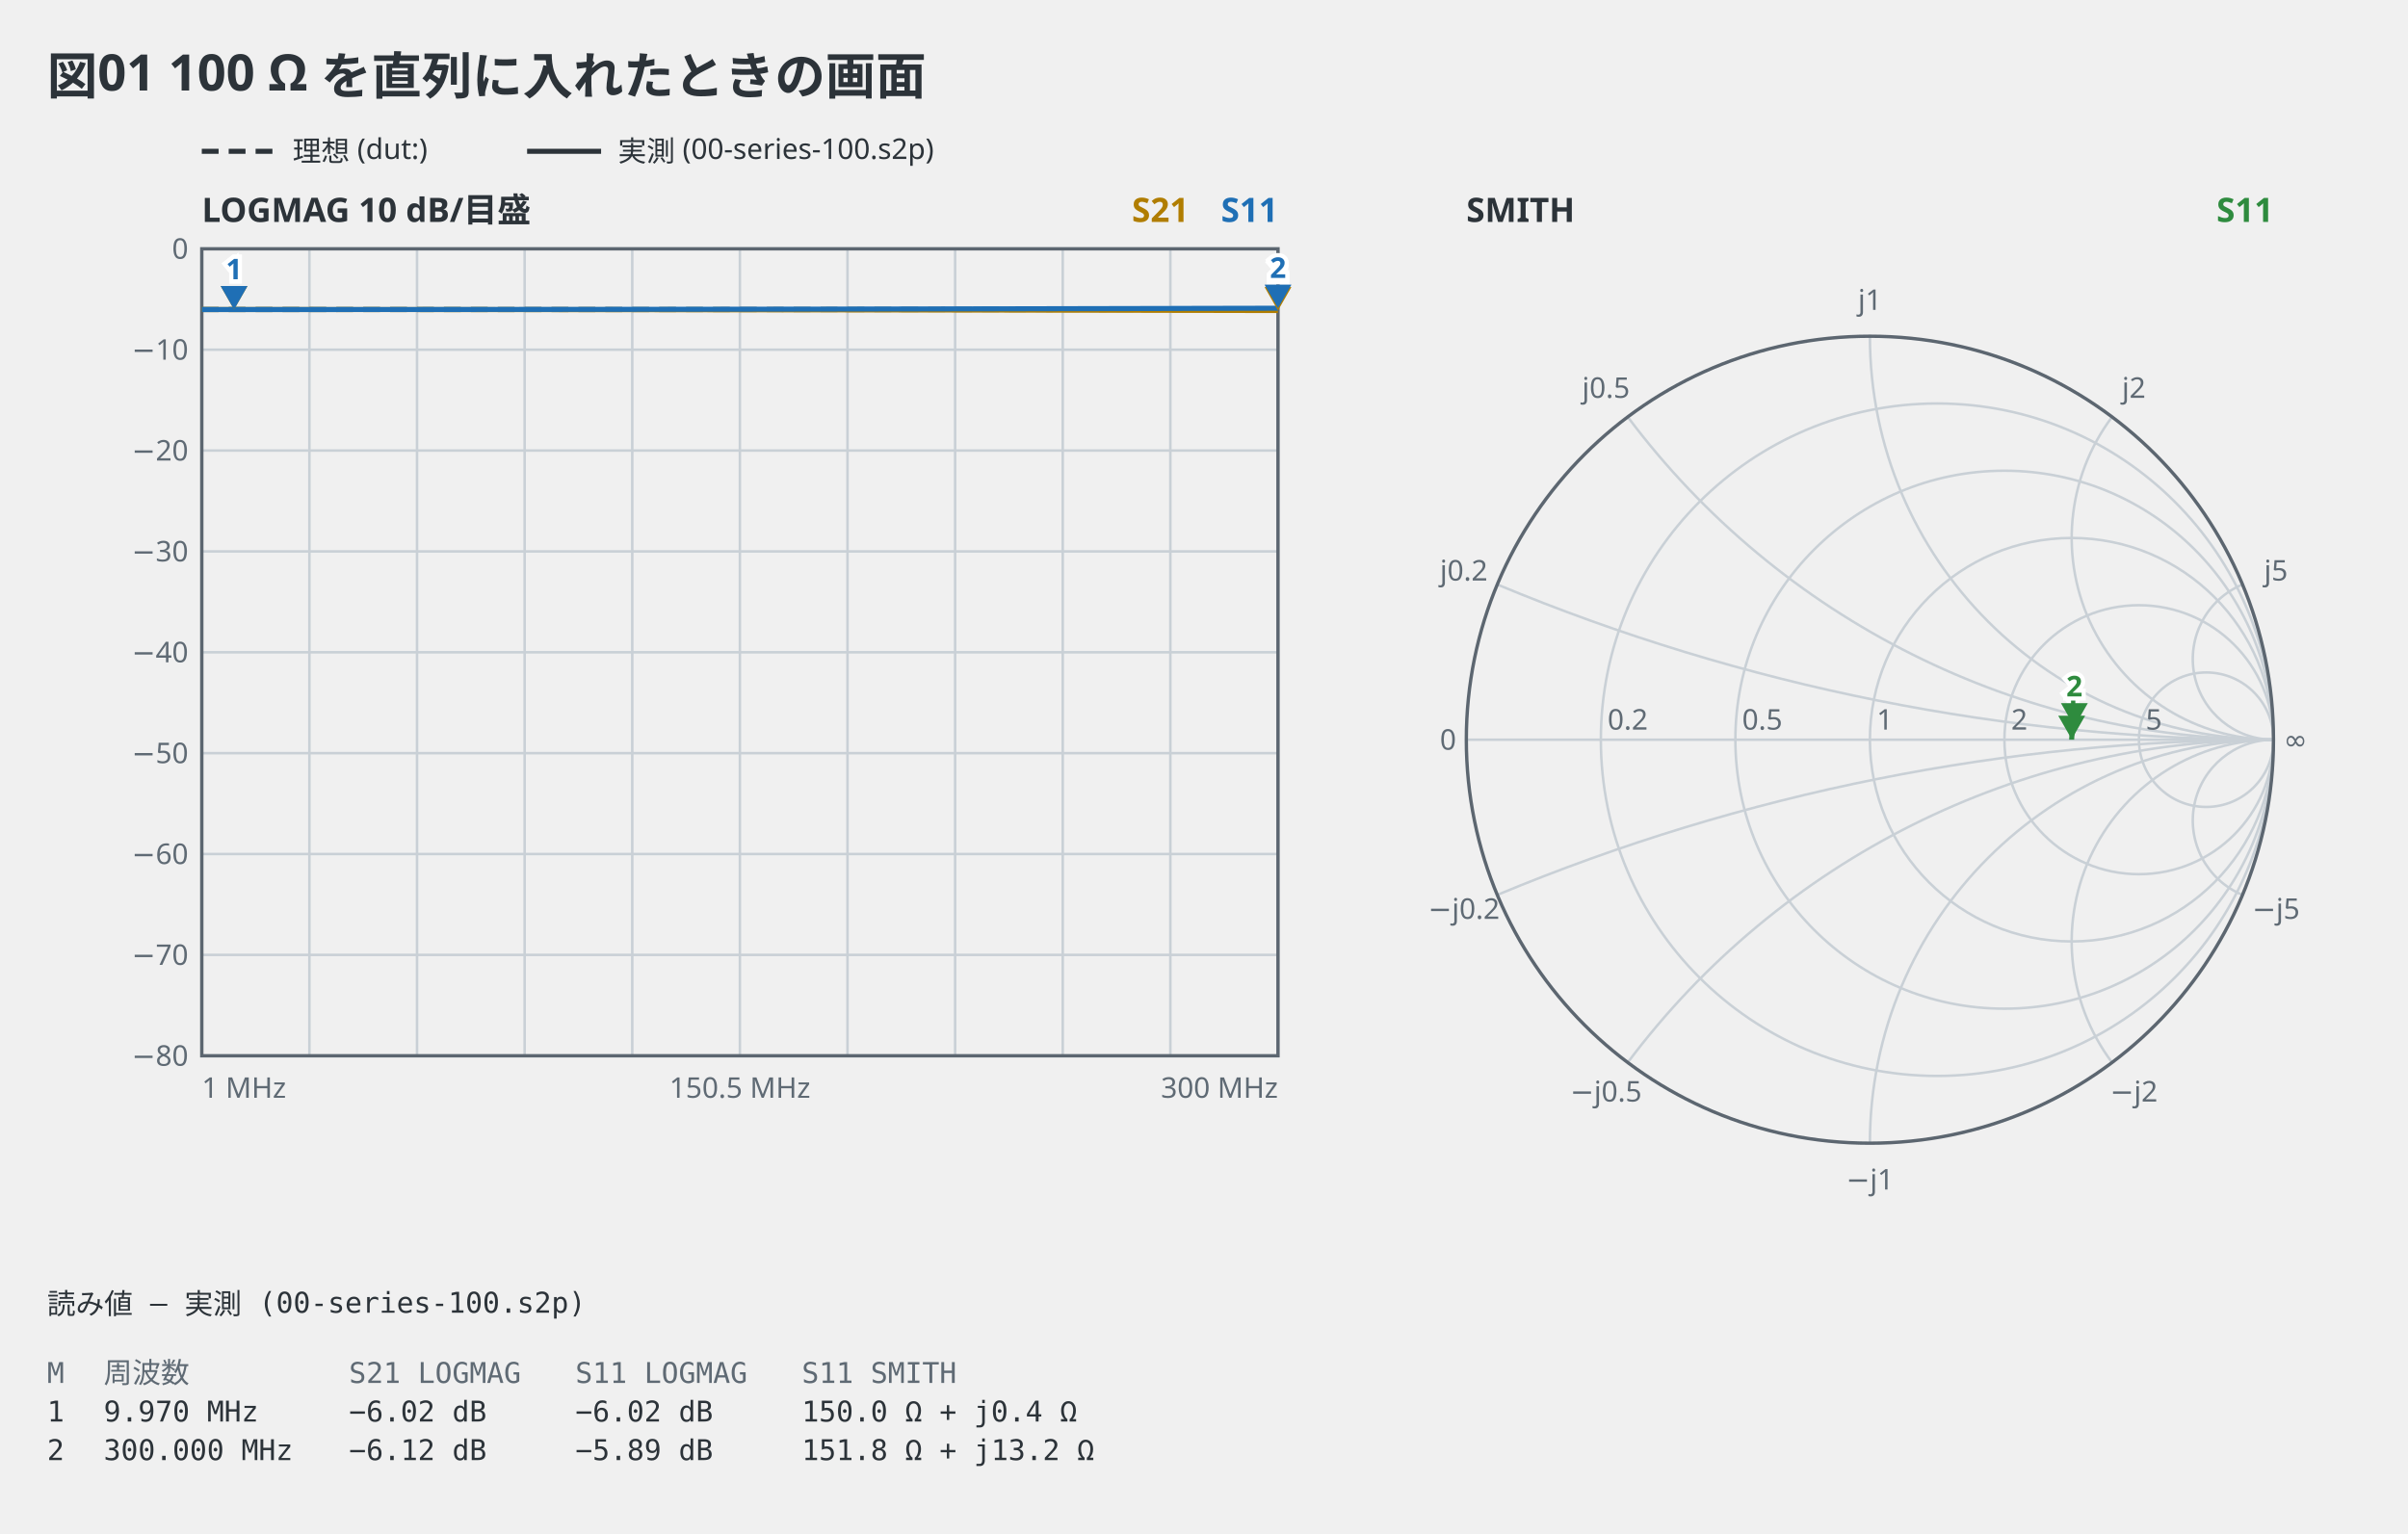
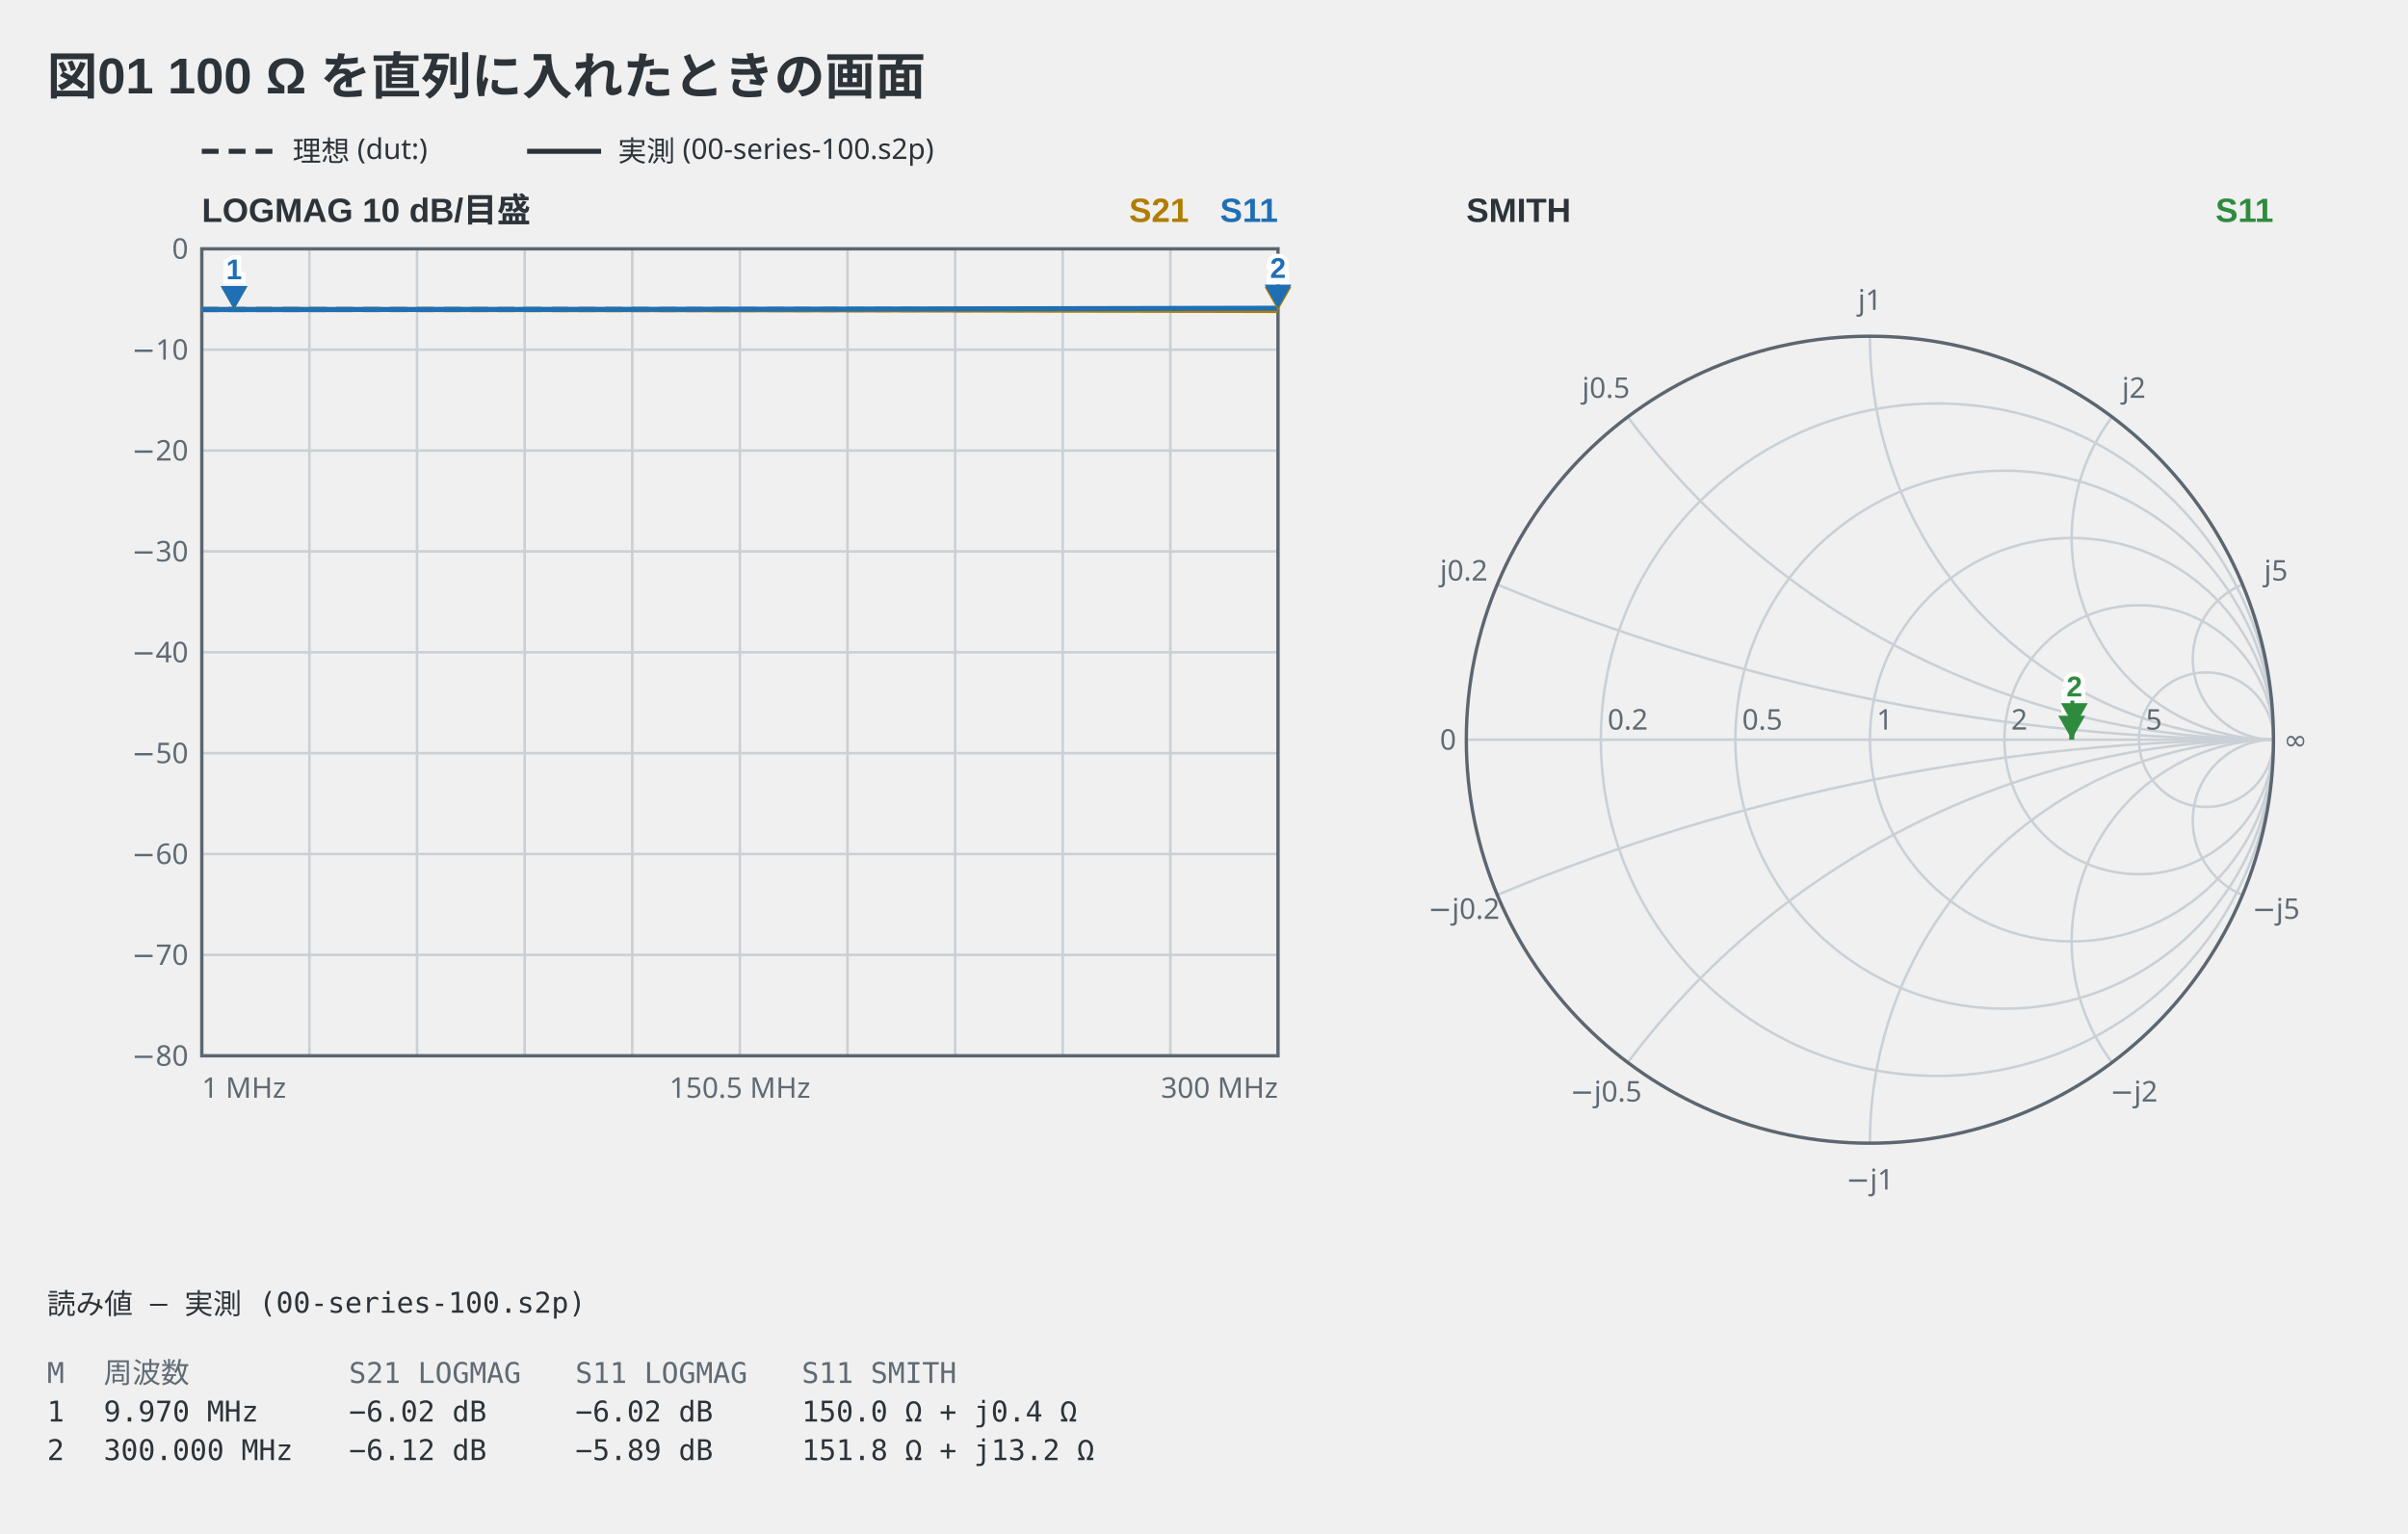
<svg xmlns="http://www.w3.org/2000/svg" viewBox="0 0 716 456" width="716" height="456" data-vna-fence="0.1.0" role="img">
-   <text x="14" y="28" text-anchor="start" font-family="ui-sans-serif, system-ui, sans-serif" fill="#2c3339" font-size="15" font-weight="600">図01 100 Ω を直列に入れたときの画面</text>
+   <text x="14" y="28" text-anchor="start" font-family="'Segoe UI', 'Helvetica Neue', Arial, 'Noto Sans', 'Hiragino Sans', 'Yu Gothic UI', 'Noto Sans CJK JP', sans-serif" fill="#2c3339" font-size="15" font-weight="600">図01 100 Ω を直列に入れたときの画面</text>
  <line x1="60" y1="45" x2="82" y2="45" stroke="#2c3339" stroke-width="1.5" stroke-dasharray="5 3" />
  <text x="87" y="47.98" text-anchor="start" font-family="ui-sans-serif, system-ui, sans-serif" fill="#2c3339" font-size="8.5">理想 (dut:)</text>
  <line x1="156.73" y1="45" x2="178.73" y2="45" stroke="#2c3339" stroke-width="1.5" />
  <text x="183.73" y="47.98" text-anchor="start" font-family="ui-sans-serif, system-ui, sans-serif" fill="#2c3339" font-size="8.5">実測 (00-series-100.s2p)</text>
-   <text x="60" y="66" text-anchor="start" font-family="ui-sans-serif, system-ui, sans-serif" fill="#2c3339" font-size="10" font-weight="600">LOGMAG  10 dB/目盛</text>
-   <text x="380" y="66" text-anchor="end" font-family="ui-sans-serif, system-ui, sans-serif" fill="#1f6fb5" font-size="10" font-weight="600">S11</text>
-   <text x="353.5" y="66" text-anchor="end" font-family="ui-sans-serif, system-ui, sans-serif" fill="#b07d00" font-size="10" font-weight="600">S21</text>
+   <text x="60" y="66" text-anchor="start" font-family="'Segoe UI', 'Helvetica Neue', Arial, 'Noto Sans', 'Hiragino Sans', 'Yu Gothic UI', 'Noto Sans CJK JP', sans-serif" fill="#2c3339" font-size="10" font-weight="600">LOGMAG  10 dB/目盛</text>
+   <text x="380" y="66" text-anchor="end" font-family="'Segoe UI', 'Helvetica Neue', Arial, 'Noto Sans', 'Hiragino Sans', 'Yu Gothic UI', 'Noto Sans CJK JP', sans-serif" fill="#1f6fb5" font-size="10" font-weight="600">S11</text>
+   <text x="353.5" y="66" text-anchor="end" font-family="'Segoe UI', 'Helvetica Neue', Arial, 'Noto Sans', 'Hiragino Sans', 'Yu Gothic UI', 'Noto Sans CJK JP', sans-serif" fill="#b07d00" font-size="10" font-weight="600">S21</text>
  <line x1="92" y1="74" x2="92" y2="314" stroke="#c9d0d6" stroke-width="0.75" />
  <line x1="124" y1="74" x2="124" y2="314" stroke="#c9d0d6" stroke-width="0.75" />
  <line x1="156" y1="74" x2="156" y2="314" stroke="#c9d0d6" stroke-width="0.75" />
  <line x1="188" y1="74" x2="188" y2="314" stroke="#c9d0d6" stroke-width="0.75" />
  <line x1="220" y1="74" x2="220" y2="314" stroke="#c9d0d6" stroke-width="0.75" />
  <line x1="252" y1="74" x2="252" y2="314" stroke="#c9d0d6" stroke-width="0.75" />
  <line x1="284" y1="74" x2="284" y2="314" stroke="#c9d0d6" stroke-width="0.75" />
  <line x1="316" y1="74" x2="316" y2="314" stroke="#c9d0d6" stroke-width="0.75" />
  <line x1="348" y1="74" x2="348" y2="314" stroke="#c9d0d6" stroke-width="0.75" />
  <text x="56" y="316.98" text-anchor="end" font-family="ui-sans-serif, system-ui, sans-serif" fill="#5f6a74" font-size="8.5">−80</text>
  <line x1="60" y1="284" x2="380" y2="284" stroke="#c9d0d6" stroke-width="0.75" />
  <text x="56" y="286.98" text-anchor="end" font-family="ui-sans-serif, system-ui, sans-serif" fill="#5f6a74" font-size="8.5">−70</text>
  <line x1="60" y1="254" x2="380" y2="254" stroke="#c9d0d6" stroke-width="0.75" />
  <text x="56" y="256.98" text-anchor="end" font-family="ui-sans-serif, system-ui, sans-serif" fill="#5f6a74" font-size="8.5">−60</text>
  <line x1="60" y1="224" x2="380" y2="224" stroke="#c9d0d6" stroke-width="0.75" />
  <text x="56" y="226.98" text-anchor="end" font-family="ui-sans-serif, system-ui, sans-serif" fill="#5f6a74" font-size="8.5">−50</text>
  <line x1="60" y1="194" x2="380" y2="194" stroke="#c9d0d6" stroke-width="0.75" />
  <text x="56" y="196.98" text-anchor="end" font-family="ui-sans-serif, system-ui, sans-serif" fill="#5f6a74" font-size="8.5">−40</text>
  <line x1="60" y1="164" x2="380" y2="164" stroke="#c9d0d6" stroke-width="0.75" />
  <text x="56" y="166.98" text-anchor="end" font-family="ui-sans-serif, system-ui, sans-serif" fill="#5f6a74" font-size="8.5">−30</text>
  <line x1="60" y1="134" x2="380" y2="134" stroke="#c9d0d6" stroke-width="0.75" />
  <text x="56" y="136.98" text-anchor="end" font-family="ui-sans-serif, system-ui, sans-serif" fill="#5f6a74" font-size="8.5">−20</text>
  <line x1="60" y1="104" x2="380" y2="104" stroke="#c9d0d6" stroke-width="0.75" />
  <text x="56" y="106.98" text-anchor="end" font-family="ui-sans-serif, system-ui, sans-serif" fill="#5f6a74" font-size="8.5">−10</text>
  <text x="56" y="76.97" text-anchor="end" font-family="ui-sans-serif, system-ui, sans-serif" fill="#5f6a74" font-size="8.5">0</text>
  <rect x="60" y="74" width="320" height="240" fill="none" stroke="#5c6670" stroke-width="1" />
  <polyline points="60,92.06 63.2,92.06 66.4,92.06 69.6,92.06 72.8,92.06 76,92.06 79.2,92.06 82.4,92.06 85.6,92.06 88.8,92.06 92,92.06 95.2,92.06 98.4,92.06 101.6,92.06 104.8,92.06 108,92.06 111.2,92.06 114.4,92.06 117.6,92.06 120.8,92.06 124,92.06 127.2,92.06 130.4,92.06 133.6,92.06 136.8,92.06 140,92.06 143.2,92.06 146.4,92.06 149.6,92.06 152.8,92.06 156,92.06 159.2,92.06 162.4,92.06 165.6,92.06 168.8,92.06 172,92.06 175.2,92.06 178.4,92.06 181.6,92.06 184.8,92.06 188,92.06 191.2,92.06 194.4,92.06 197.6,92.06 200.8,92.06 204,92.06 207.2,92.06 210.4,92.06 213.6,92.06 216.8,92.06 220,92.06 223.2,92.06 226.4,92.06 229.6,92.06 232.8,92.06 236,92.06 239.2,92.06 242.4,92.06 245.6,92.06 248.8,92.06 252,92.06 255.2,92.06 258.4,92.06 261.6,92.06 264.8,92.06 268,92.06 271.2,92.06 274.4,92.06 277.6,92.06 280.8,92.06 284,92.06 287.2,92.06 290.4,92.06 293.6,92.06 296.8,92.06 300,92.06 303.2,92.06 306.4,92.06 309.6,92.06 312.8,92.06 316,92.06 319.2,92.06 322.4,92.06 325.6,92.06 328.8,92.06 332,92.06 335.2,92.06 338.4,92.06 341.6,92.06 344.8,92.06 348,92.06 351.2,92.06 354.4,92.06 357.6,92.06 360.8,92.06 364,92.06 367.2,92.06 370.4,92.06 373.6,92.06 376.8,92.06 380,92.06" fill="none" stroke="#b07d00" stroke-width="1.5" stroke-linejoin="round" stroke-dasharray="5 3" />
  <polyline points="60,92.06 63.2,92.06 66.4,92.06 69.6,92.06 72.8,92.06 76,92.06 79.2,92.06 82.4,92.06 85.6,92.06 88.8,92.06 92,92.06 95.2,92.06 98.4,92.06 101.6,92.06 104.8,92.06 108,92.06 111.2,92.06 114.4,92.06 117.6,92.06 120.8,92.06 124,92.06 127.2,92.06 130.4,92.06 133.6,92.06 136.8,92.06 140,92.06 143.2,92.06 146.4,92.06 149.6,92.06 152.8,92.06 156,92.06 159.2,92.06 162.4,92.06 165.6,92.06 168.8,92.06 172,92.06 175.2,92.06 178.4,92.06 181.6,92.06 184.8,92.06 188,92.06 191.2,92.06 194.4,92.06 197.6,92.06 200.8,92.06 204,92.06 207.2,92.06 210.4,92.06 213.6,92.06 216.8,92.06 220,92.06 223.2,92.06 226.4,92.06 229.6,92.06 232.8,92.06 236,92.06 239.2,92.06 242.4,92.06 245.6,92.06 248.8,92.06 252,92.06 255.2,92.06 258.4,92.06 261.6,92.06 264.8,92.06 268,92.06 271.2,92.06 274.4,92.06 277.6,92.06 280.8,92.06 284,92.06 287.2,92.06 290.4,92.06 293.6,92.06 296.8,92.06 300,92.06 303.2,92.06 306.4,92.06 309.6,92.06 312.8,92.06 316,92.06 319.2,92.06 322.4,92.06 325.6,92.06 328.8,92.06 332,92.06 335.2,92.06 338.4,92.06 341.6,92.06 344.8,92.06 348,92.06 351.2,92.06 354.4,92.06 357.6,92.06 360.8,92.06 364,92.06 367.2,92.06 370.4,92.06 373.6,92.06 376.8,92.06 380,92.06" fill="none" stroke="#1f6fb5" stroke-width="1.5" stroke-linejoin="round" stroke-dasharray="5 3" />
  <polyline points="60,92.06 63.2,92.06 66.4,92.06 69.6,92.06 72.8,92.06 76,92.06 79.2,92.06 82.4,92.06 85.6,92.06 88.8,92.06 92,92.06 95.2,92.07 98.4,92.07 101.6,92.07 104.8,92.07 108,92.07 111.2,92.07 114.4,92.07 117.6,92.07 120.8,92.07 124,92.07 127.2,92.08 130.4,92.08 133.6,92.08 136.8,92.08 140,92.08 143.2,92.08 146.4,92.08 149.6,92.09 152.8,92.09 156,92.09 159.2,92.09 162.4,92.09 165.6,92.09 168.8,92.1 172,92.1 175.2,92.1 178.4,92.1 181.6,92.1 184.8,92.11 188,92.11 191.2,92.11 194.4,92.11 197.6,92.12 200.8,92.12 204,92.12 207.2,92.12 210.4,92.13 213.6,92.13 216.8,92.13 220,92.14 223.2,92.14 226.4,92.14 229.6,92.14 232.8,92.15 236,92.15 239.2,92.15 242.4,92.16 245.6,92.16 248.8,92.16 252,92.17 255.2,92.17 258.4,92.17 261.6,92.18 264.8,92.18 268,92.19 271.2,92.19 274.4,92.19 277.6,92.2 280.8,92.2 284,92.21 287.2,92.21 290.4,92.21 293.6,92.22 296.8,92.22 300,92.23 303.2,92.23 306.4,92.24 309.6,92.24 312.8,92.25 316,92.25 319.2,92.25 322.4,92.26 325.6,92.26 328.8,92.27 332,92.27 335.2,92.28 338.4,92.28 341.6,92.29 344.8,92.29 348,92.3 351.2,92.31 354.4,92.31 357.6,92.32 360.8,92.32 364,92.33 367.2,92.33 370.4,92.34 373.6,92.34 376.8,92.35 380,92.36" fill="none" stroke="#b07d00" stroke-width="1.5" stroke-linejoin="round" />
  <polyline points="60,92.06 63.2,92.06 66.4,92.06 69.6,92.06 72.8,92.06 76,92.06 79.2,92.06 82.4,92.06 85.6,92.06 88.8,92.06 92,92.06 95.2,92.06 98.4,92.06 101.6,92.05 104.8,92.05 108,92.05 111.2,92.05 114.4,92.05 117.6,92.05 120.8,92.05 124,92.05 127.2,92.04 130.4,92.04 133.6,92.04 136.8,92.04 140,92.04 143.2,92.03 146.4,92.03 149.6,92.03 152.8,92.03 156,92.02 159.2,92.02 162.4,92.02 165.6,92.02 168.8,92.01 172,92.01 175.2,92.01 178.4,92.01 181.6,92 184.8,92 188,92 191.2,91.99 194.4,91.99 197.6,91.99 200.8,91.98 204,91.98 207.2,91.98 210.4,91.97 213.6,91.97 216.8,91.96 220,91.96 223.2,91.96 226.4,91.95 229.6,91.95 232.8,91.94 236,91.94 239.2,91.93 242.4,91.93 245.6,91.93 248.8,91.92 252,91.92 255.2,91.91 258.4,91.91 261.6,91.9 264.8,91.9 268,91.89 271.2,91.89 274.4,91.88 277.6,91.88 280.8,91.87 284,91.86 287.2,91.86 290.4,91.85 293.6,91.85 296.8,91.84 300,91.84 303.2,91.83 306.4,91.82 309.6,91.82 312.8,91.81 316,91.8 319.2,91.8 322.4,91.79 325.6,91.79 328.8,91.78 332,91.77 335.2,91.77 338.4,91.76 341.6,91.75 344.8,91.75 348,91.74 351.2,91.73 354.4,91.72 357.6,91.72 360.8,91.71 364,91.7 367.2,91.69 370.4,91.69 373.6,91.68 376.8,91.67 380,91.66" fill="none" stroke="#1f6fb5" stroke-width="1.5" stroke-linejoin="round" />
  <path d="M69.6,92.06 L65.6,85.06 L73.6,85.06 Z" fill="#b07d00" />
-   <text x="69.6" y="83.06" text-anchor="middle" font-family="ui-sans-serif, system-ui, sans-serif" stroke="#ffffff" stroke-width="2.5" paint-order="stroke" fill="#b07d00" font-size="8.5" font-weight="600">1</text>
+   <text x="69.6" y="83.06" text-anchor="middle" font-family="'Segoe UI', 'Helvetica Neue', Arial, 'Noto Sans', 'Hiragino Sans', 'Yu Gothic UI', 'Noto Sans CJK JP', sans-serif" stroke="#ffffff" stroke-width="2.5" paint-order="stroke" fill="#b07d00" font-size="8.5" font-weight="600">1</text>
  <path d="M380,92.36 L376,85.36 L384,85.36 Z" fill="#b07d00" />
-   <text x="380" y="83.36" text-anchor="middle" font-family="ui-sans-serif, system-ui, sans-serif" stroke="#ffffff" stroke-width="2.5" paint-order="stroke" fill="#b07d00" font-size="8.5" font-weight="600">2</text>
+   <text x="380" y="83.36" text-anchor="middle" font-family="'Segoe UI', 'Helvetica Neue', Arial, 'Noto Sans', 'Hiragino Sans', 'Yu Gothic UI', 'Noto Sans CJK JP', sans-serif" stroke="#ffffff" stroke-width="2.5" paint-order="stroke" fill="#b07d00" font-size="8.5" font-weight="600">2</text>
  <path d="M69.6,92.06 L65.6,85.06 L73.6,85.06 Z" fill="#1f6fb5" />
-   <text x="69.6" y="83.06" text-anchor="middle" font-family="ui-sans-serif, system-ui, sans-serif" stroke="#ffffff" stroke-width="2.5" paint-order="stroke" fill="#1f6fb5" font-size="8.5" font-weight="600">1</text>
+   <text x="69.6" y="83.06" text-anchor="middle" font-family="'Segoe UI', 'Helvetica Neue', Arial, 'Noto Sans', 'Hiragino Sans', 'Yu Gothic UI', 'Noto Sans CJK JP', sans-serif" stroke="#ffffff" stroke-width="2.5" paint-order="stroke" fill="#1f6fb5" font-size="8.5" font-weight="600">1</text>
  <path d="M380,91.66 L376,84.66 L384,84.66 Z" fill="#1f6fb5" />
-   <text x="380" y="82.66" text-anchor="middle" font-family="ui-sans-serif, system-ui, sans-serif" stroke="#ffffff" stroke-width="2.5" paint-order="stroke" fill="#1f6fb5" font-size="8.5" font-weight="600">2</text>
+   <text x="380" y="82.66" text-anchor="middle" font-family="'Segoe UI', 'Helvetica Neue', Arial, 'Noto Sans', 'Hiragino Sans', 'Yu Gothic UI', 'Noto Sans CJK JP', sans-serif" stroke="#ffffff" stroke-width="2.5" paint-order="stroke" fill="#1f6fb5" font-size="8.5" font-weight="600">2</text>
  <text x="60" y="326.5" text-anchor="start" font-family="ui-sans-serif, system-ui, sans-serif" fill="#5f6a74" font-size="8.5">1 MHz</text>
  <text x="220" y="326.5" text-anchor="middle" font-family="ui-sans-serif, system-ui, sans-serif" fill="#5f6a74" font-size="8.5">150.5 MHz</text>
  <text x="380" y="326.5" text-anchor="end" font-family="ui-sans-serif, system-ui, sans-serif" fill="#5f6a74" font-size="8.5">300 MHz</text>
-   <text x="436" y="66" text-anchor="start" font-family="ui-sans-serif, system-ui, sans-serif" fill="#2c3339" font-size="10" font-weight="600">SMITH</text>
-   <text x="676" y="66" text-anchor="end" font-family="ui-sans-serif, system-ui, sans-serif" fill="#2e8b3e" font-size="10" font-weight="600">S11</text>
+   <text x="436" y="66" text-anchor="start" font-family="'Segoe UI', 'Helvetica Neue', Arial, 'Noto Sans', 'Hiragino Sans', 'Yu Gothic UI', 'Noto Sans CJK JP', sans-serif" fill="#2c3339" font-size="10" font-weight="600">SMITH</text>
+   <text x="676" y="66" text-anchor="end" font-family="'Segoe UI', 'Helvetica Neue', Arial, 'Noto Sans', 'Hiragino Sans', 'Yu Gothic UI', 'Noto Sans CJK JP', sans-serif" fill="#2e8b3e" font-size="10" font-weight="600">S11</text>
  <circle cx="576" cy="220" r="100" fill="none" stroke="#c9d0d6" stroke-width="0.75" />
  <circle cx="596" cy="220" r="80" fill="none" stroke="#c9d0d6" stroke-width="0.75" />
  <circle cx="616" cy="220" r="60" fill="none" stroke="#c9d0d6" stroke-width="0.75" />
  <circle cx="636" cy="220" r="40" fill="none" stroke="#c9d0d6" stroke-width="0.75" />
  <circle cx="656" cy="220" r="20" fill="none" stroke="#c9d0d6" stroke-width="0.75" />
  <path d="M676,220 A600,600 0 0 1 445.23,173.85" fill="none" stroke="#c9d0d6" stroke-width="0.75" />
  <path d="M676,220 A600,600 0 0 0 445.23,266.15" fill="none" stroke="#c9d0d6" stroke-width="0.75" />
  <path d="M676,220 A240,240 0 0 1 484,124" fill="none" stroke="#c9d0d6" stroke-width="0.75" />
  <path d="M676,220 A240,240 0 0 0 484,316" fill="none" stroke="#c9d0d6" stroke-width="0.75" />
  <path d="M676,220 A120,120 0 0 1 556,100" fill="none" stroke="#c9d0d6" stroke-width="0.75" />
  <path d="M676,220 A120,120 0 0 0 556,340" fill="none" stroke="#c9d0d6" stroke-width="0.75" />
  <path d="M676,220 A60,60 0 0 1 628,124" fill="none" stroke="#c9d0d6" stroke-width="0.75" />
  <path d="M676,220 A60,60 0 0 0 628,316" fill="none" stroke="#c9d0d6" stroke-width="0.75" />
  <path d="M676,220 A24,24 0 0 1 666.77,173.85" fill="none" stroke="#c9d0d6" stroke-width="0.75" />
  <path d="M676,220 A24,24 0 0 0 666.77,266.15" fill="none" stroke="#c9d0d6" stroke-width="0.75" />
  <line x1="436" y1="220" x2="676" y2="220" fill="none" stroke="#c9d0d6" stroke-width="0.75" />
  <circle cx="556" cy="220" r="120" fill="none" stroke="#5c6670" stroke-width="1" />
  <text x="478" y="217" text-anchor="start" font-family="ui-sans-serif, system-ui, sans-serif" fill="#5f6a74" font-size="8.5">0.2</text>
  <text x="518" y="217" text-anchor="start" font-family="ui-sans-serif, system-ui, sans-serif" fill="#5f6a74" font-size="8.5">0.5</text>
  <text x="558" y="217" text-anchor="start" font-family="ui-sans-serif, system-ui, sans-serif" fill="#5f6a74" font-size="8.5">1</text>
  <text x="598" y="217" text-anchor="start" font-family="ui-sans-serif, system-ui, sans-serif" fill="#5f6a74" font-size="8.5">2</text>
  <text x="638" y="217" text-anchor="start" font-family="ui-sans-serif, system-ui, sans-serif" fill="#5f6a74" font-size="8.5">5</text>
  <text x="435.26" y="172.67" text-anchor="middle" font-family="ui-sans-serif, system-ui, sans-serif" fill="#5f6a74" font-size="8.5">j0.2</text>
  <text x="435.26" y="273.28" text-anchor="middle" font-family="ui-sans-serif, system-ui, sans-serif" fill="#5f6a74" font-size="8.5">−j0.2</text>
  <text x="477.52" y="118.33" text-anchor="middle" font-family="ui-sans-serif, system-ui, sans-serif" fill="#5f6a74" font-size="8.5">j0.5</text>
  <text x="477.52" y="327.62" text-anchor="middle" font-family="ui-sans-serif, system-ui, sans-serif" fill="#5f6a74" font-size="8.5">−j0.5</text>
  <text x="556" y="92.17" text-anchor="middle" font-family="ui-sans-serif, system-ui, sans-serif" fill="#5f6a74" font-size="8.5">j1</text>
  <text x="556" y="353.78" text-anchor="middle" font-family="ui-sans-serif, system-ui, sans-serif" fill="#5f6a74" font-size="8.5">−j1</text>
  <text x="634.48" y="118.33" text-anchor="middle" font-family="ui-sans-serif, system-ui, sans-serif" fill="#5f6a74" font-size="8.5">j2</text>
  <text x="634.48" y="327.62" text-anchor="middle" font-family="ui-sans-serif, system-ui, sans-serif" fill="#5f6a74" font-size="8.5">−j2</text>
  <text x="676.74" y="172.67" text-anchor="middle" font-family="ui-sans-serif, system-ui, sans-serif" fill="#5f6a74" font-size="8.5">j5</text>
  <text x="676.74" y="273.28" text-anchor="middle" font-family="ui-sans-serif, system-ui, sans-serif" fill="#5f6a74" font-size="8.5">−j5</text>
  <text x="433" y="222.98" text-anchor="end" font-family="ui-sans-serif, system-ui, sans-serif" fill="#5f6a74" font-size="8.5">0</text>
  <text x="679" y="222.98" text-anchor="start" font-family="ui-sans-serif, system-ui, sans-serif" fill="#5f6a74" font-size="8.5">∞</text>
  <polyline points="616,220 616,220 616,220 616,220 616,220 616,220 616,220 616,220 616,220 616,220 616,220 616,220 616,220 616,220 616,220 616,220 616,220 616,220 616,220 616,220 616,220 616,220 616,220 616,220 616,220 616,220 616,220 616,220 616,220 616,220 616,220 616,220 616,220 616,220 616,220 616,220 616,220 616,220 616,220 616,220 616,220 616,220 616,220 616,220 616,220 616,220 616,220 616,220 616,220 616,220 616,220 616,220 616,220 616,220 616,220 616,220 616,220 616,220 616,220 616,220 616,220 616,220 616,220 616,220 616,220 616,220 616,220 616,220 616,220 616,220 616,220 616,220 616,220 616,220 616,220 616,220 616,220 616,220 616,220 616,220 616,220 616,220 616,220 616,220 616,220 616,220 616,220 616,220 616,220 616,220 616,220 616,220 616,220 616,220 616,220 616,220 616,220 616,220 616,220 616,220 616,220" fill="none" stroke="#2e8b3e" stroke-width="1.5" stroke-linejoin="round" stroke-dasharray="5 3" />
  <polyline points="616,219.99 616,219.95 616,219.91 616,219.87 616,219.83 616,219.79 616,219.75 616,219.71 616.01,219.67 616.01,219.63 616.01,219.59 616.01,219.55 616.01,219.51 616.01,219.47 616.02,219.43 616.02,219.4 616.02,219.36 616.02,219.32 616.03,219.28 616.03,219.24 616.03,219.2 616.04,219.16 616.04,219.12 616.04,219.08 616.05,219.04 616.05,219 616.06,218.96 616.06,218.92 616.06,218.88 616.07,218.84 616.07,218.81 616.08,218.77 616.08,218.73 616.09,218.69 616.09,218.65 616.1,218.61 616.11,218.57 616.11,218.53 616.12,218.49 616.12,218.45 616.13,218.41 616.14,218.37 616.14,218.34 616.15,218.3 616.16,218.26 616.16,218.22 616.17,218.18 616.18,218.14 616.19,218.1 616.19,218.06 616.2,218.02 616.21,217.99 616.22,217.95 616.23,217.91 616.24,217.87 616.24,217.83 616.25,217.79 616.26,217.75 616.27,217.71 616.28,217.68 616.29,217.64 616.3,217.6 616.31,217.56 616.32,217.52 616.33,217.48 616.34,217.44 616.35,217.41 616.36,217.37 616.37,217.33 616.38,217.29 616.39,217.25 616.41,217.21 616.42,217.18 616.43,217.14 616.44,217.1 616.45,217.06 616.46,217.02 616.48,216.98 616.49,216.95 616.5,216.91 616.51,216.87 616.53,216.83 616.54,216.79 616.55,216.76 616.57,216.72 616.58,216.68 616.59,216.64 616.61,216.61 616.62,216.57 616.63,216.53 616.65,216.49 616.66,216.45 616.68,216.42 616.69,216.38 616.71,216.34 616.72,216.31 616.74,216.27 616.75,216.23 616.77,216.19 616.78,216.16 616.8,216.12" fill="none" stroke="#2e8b3e" stroke-width="1.5" stroke-linejoin="round" />
  <path d="M616,219.87 L612,212.87 L620,212.87 Z" fill="#2e8b3e" />
-   <text x="616" y="210.87" text-anchor="middle" font-family="ui-sans-serif, system-ui, sans-serif" stroke="#ffffff" stroke-width="2.5" paint-order="stroke" fill="#2e8b3e" font-size="8.5" font-weight="600">1</text>
+   <text x="616" y="210.87" text-anchor="middle" font-family="'Segoe UI', 'Helvetica Neue', Arial, 'Noto Sans', 'Hiragino Sans', 'Yu Gothic UI', 'Noto Sans CJK JP', sans-serif" stroke="#ffffff" stroke-width="2.5" paint-order="stroke" fill="#2e8b3e" font-size="8.5" font-weight="600">1</text>
  <path d="M616.8,216.12 L612.8,209.12 L620.8,209.12 Z" fill="#2e8b3e" />
-   <text x="616.8" y="207.12" text-anchor="middle" font-family="ui-sans-serif, system-ui, sans-serif" stroke="#ffffff" stroke-width="2.5" paint-order="stroke" fill="#2e8b3e" font-size="8.5" font-weight="600">2</text>
+   <text x="616.8" y="207.12" text-anchor="middle" font-family="'Segoe UI', 'Helvetica Neue', Arial, 'Noto Sans', 'Hiragino Sans', 'Yu Gothic UI', 'Noto Sans CJK JP', sans-serif" stroke="#ffffff" stroke-width="2.5" paint-order="stroke" fill="#2e8b3e" font-size="8.5" font-weight="600">2</text>
  <text x="14" y="390.8" text-anchor="start" font-family="ui-monospace, 'DejaVu Sans Mono', 'Noto Sans Mono CJK JP', monospace" fill="#2c3339" font-size="8.5" xml:space="preserve">読み値 — 実測 (00-series-100.s2p)</text>
  <text x="14" y="411.3" text-anchor="start" font-family="ui-monospace, 'DejaVu Sans Mono', 'Noto Sans Mono CJK JP', monospace" fill="#5f6a74" font-size="8.5" xml:space="preserve">M</text>
  <text x="30.83" y="411.3" text-anchor="start" font-family="ui-monospace, 'DejaVu Sans Mono', 'Noto Sans Mono CJK JP', monospace" fill="#5f6a74" font-size="8.5" xml:space="preserve">周波数</text>
  <text x="103.76" y="411.3" text-anchor="start" font-family="ui-monospace, 'DejaVu Sans Mono', 'Noto Sans Mono CJK JP', monospace" fill="#5f6a74" font-size="8.5" xml:space="preserve">S21 LOGMAG</text>
  <text x="171.08" y="411.3" text-anchor="start" font-family="ui-monospace, 'DejaVu Sans Mono', 'Noto Sans Mono CJK JP', monospace" fill="#5f6a74" font-size="8.5" xml:space="preserve">S11 LOGMAG</text>
  <text x="238.4" y="411.3" text-anchor="start" font-family="ui-monospace, 'DejaVu Sans Mono', 'Noto Sans Mono CJK JP', monospace" fill="#5f6a74" font-size="8.5" xml:space="preserve">S11 SMITH</text>
  <text x="14" y="422.78" text-anchor="start" font-family="ui-monospace, 'DejaVu Sans Mono', 'Noto Sans Mono CJK JP', monospace" fill="#2c3339" font-size="8.5" xml:space="preserve">1</text>
  <text x="30.83" y="422.78" text-anchor="start" font-family="ui-monospace, 'DejaVu Sans Mono', 'Noto Sans Mono CJK JP', monospace" fill="#2c3339" font-size="8.5" xml:space="preserve">9.970 MHz</text>
  <text x="103.76" y="422.78" text-anchor="start" font-family="ui-monospace, 'DejaVu Sans Mono', 'Noto Sans Mono CJK JP', monospace" fill="#2c3339" font-size="8.5" xml:space="preserve">−6.02 dB</text>
  <text x="171.08" y="422.78" text-anchor="start" font-family="ui-monospace, 'DejaVu Sans Mono', 'Noto Sans Mono CJK JP', monospace" fill="#2c3339" font-size="8.5" xml:space="preserve">−6.02 dB</text>
  <text x="238.4" y="422.78" text-anchor="start" font-family="ui-monospace, 'DejaVu Sans Mono', 'Noto Sans Mono CJK JP', monospace" fill="#2c3339" font-size="8.5" xml:space="preserve">150.0 Ω + j0.4 Ω</text>
  <text x="14" y="434.25" text-anchor="start" font-family="ui-monospace, 'DejaVu Sans Mono', 'Noto Sans Mono CJK JP', monospace" fill="#2c3339" font-size="8.5" xml:space="preserve">2</text>
  <text x="30.83" y="434.25" text-anchor="start" font-family="ui-monospace, 'DejaVu Sans Mono', 'Noto Sans Mono CJK JP', monospace" fill="#2c3339" font-size="8.5" xml:space="preserve">300.000 MHz</text>
  <text x="103.76" y="434.25" text-anchor="start" font-family="ui-monospace, 'DejaVu Sans Mono', 'Noto Sans Mono CJK JP', monospace" fill="#2c3339" font-size="8.5" xml:space="preserve">−6.12 dB</text>
  <text x="171.08" y="434.25" text-anchor="start" font-family="ui-monospace, 'DejaVu Sans Mono', 'Noto Sans Mono CJK JP', monospace" fill="#2c3339" font-size="8.5" xml:space="preserve">−5.89 dB</text>
  <text x="238.4" y="434.25" text-anchor="start" font-family="ui-monospace, 'DejaVu Sans Mono', 'Noto Sans Mono CJK JP', monospace" fill="#2c3339" font-size="8.5" xml:space="preserve">151.8 Ω + j13.2 Ω</text>
</svg>
